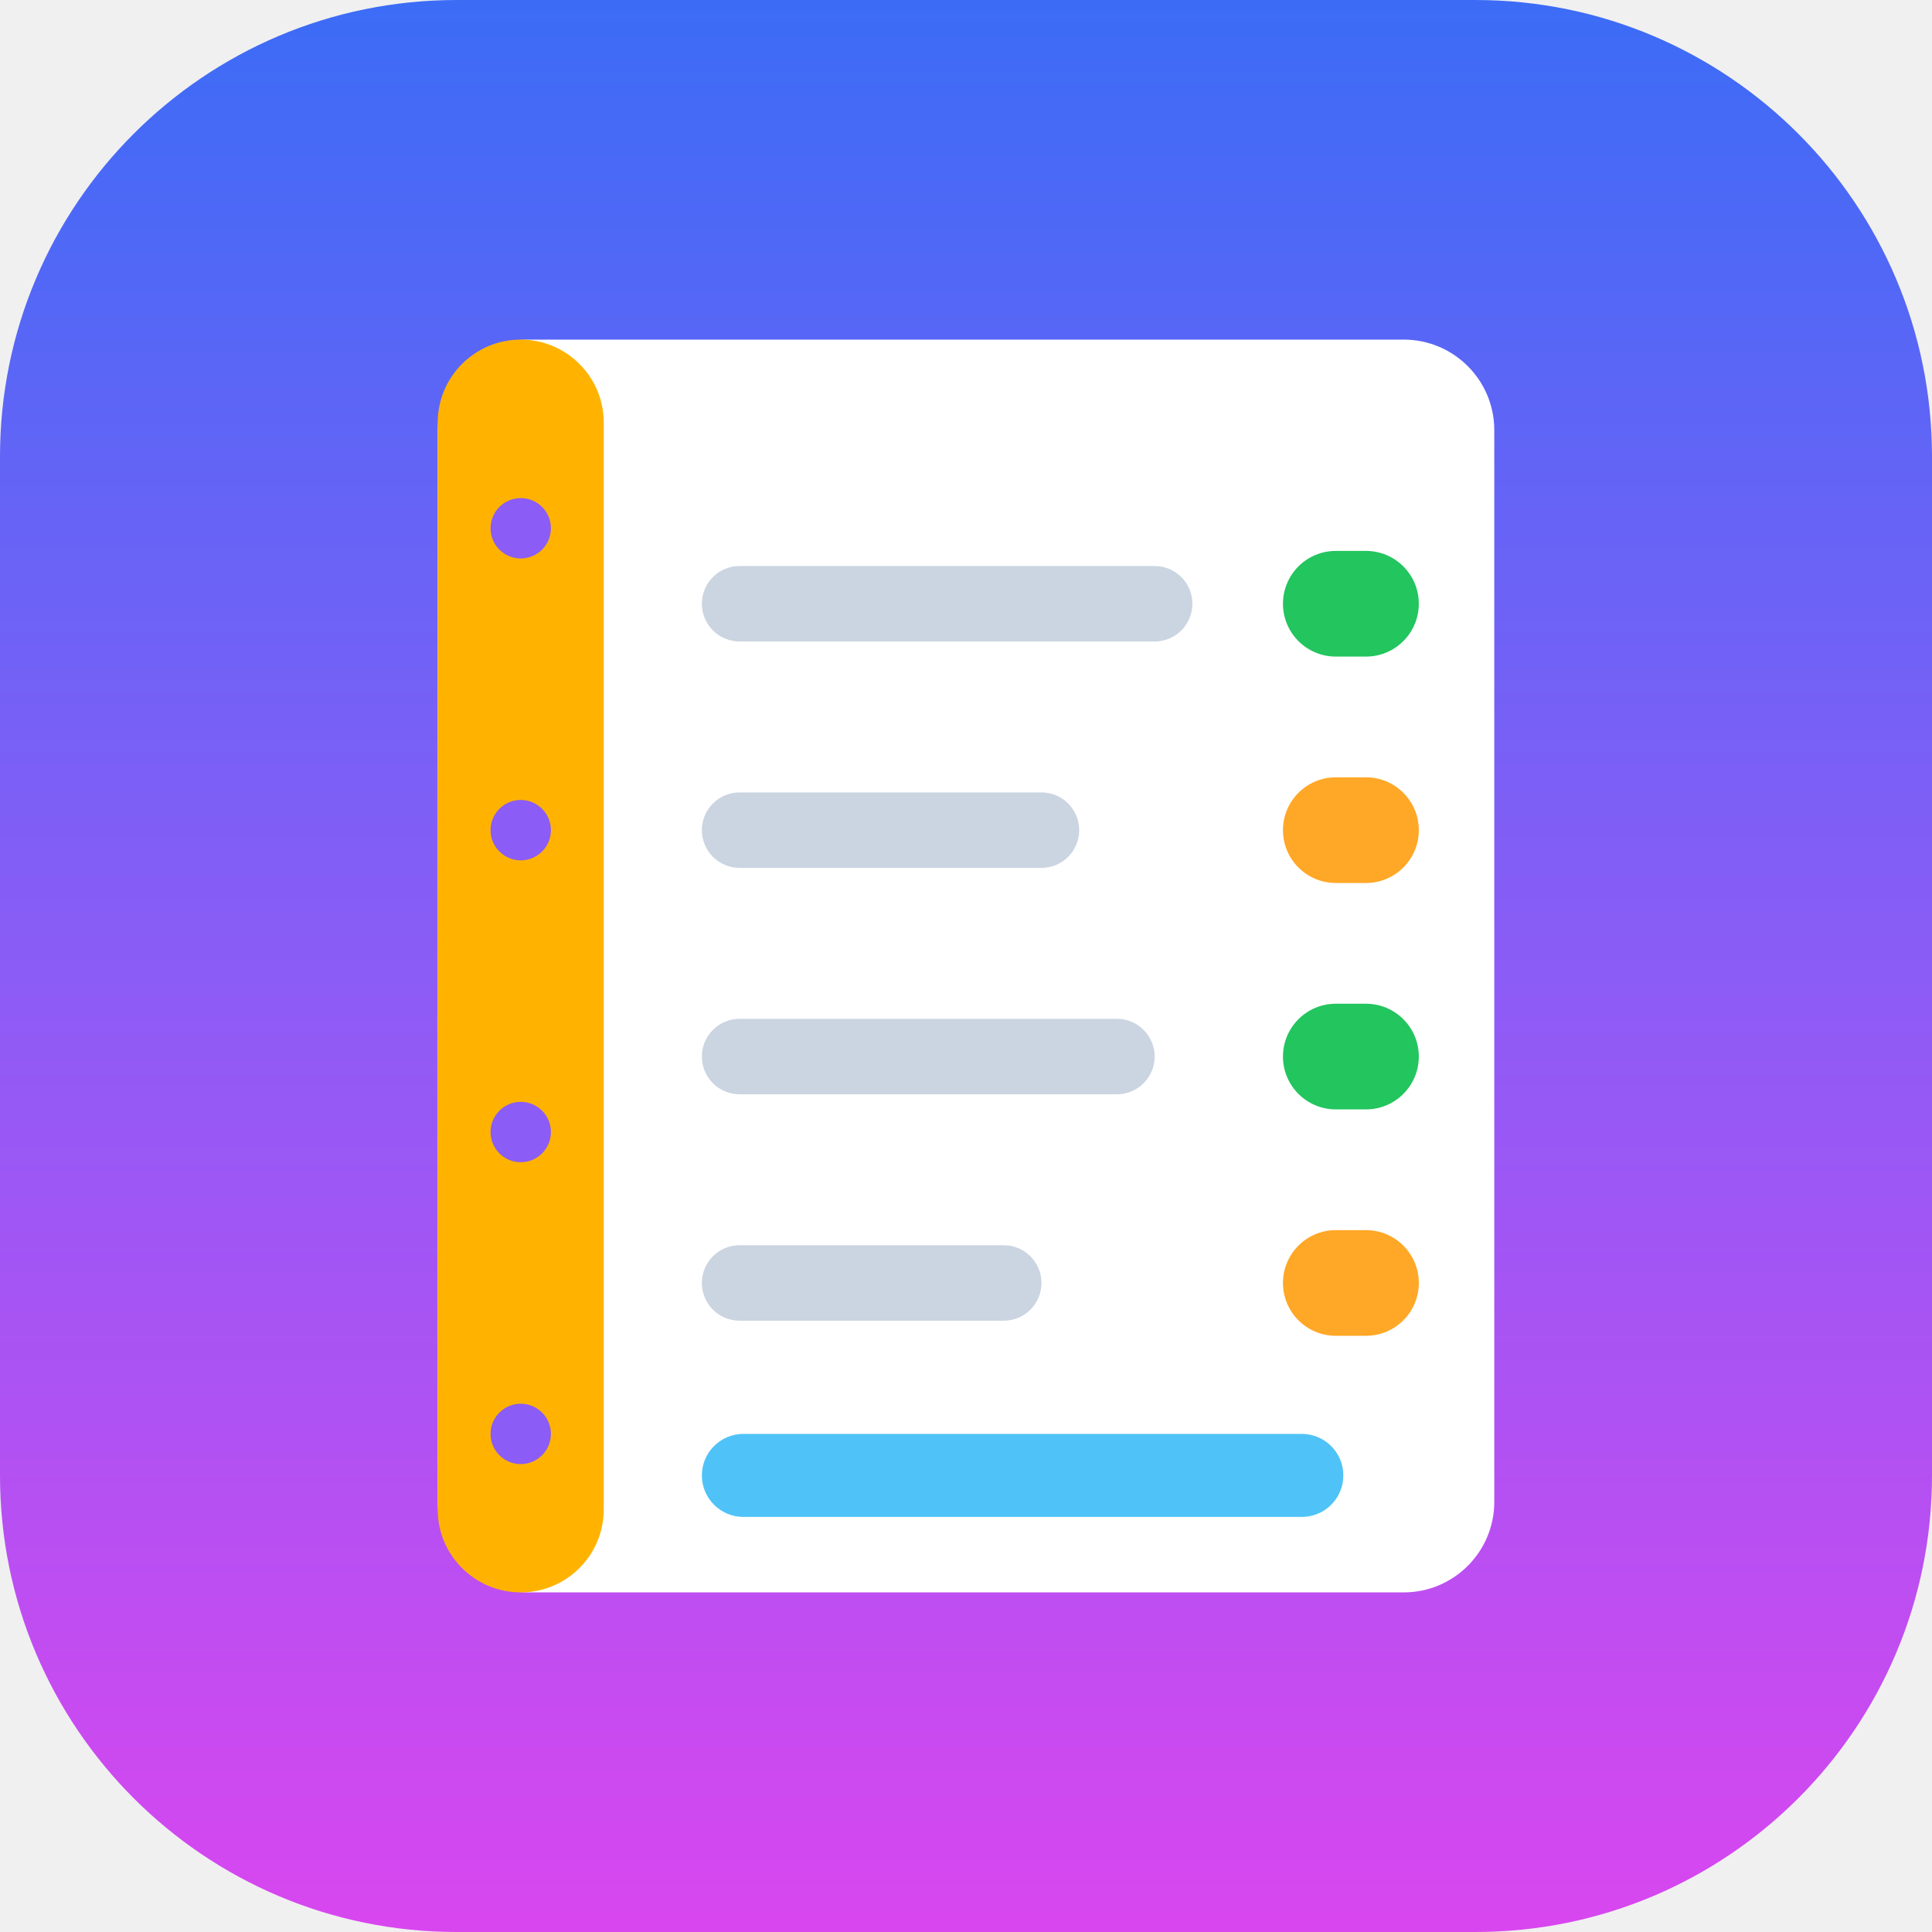
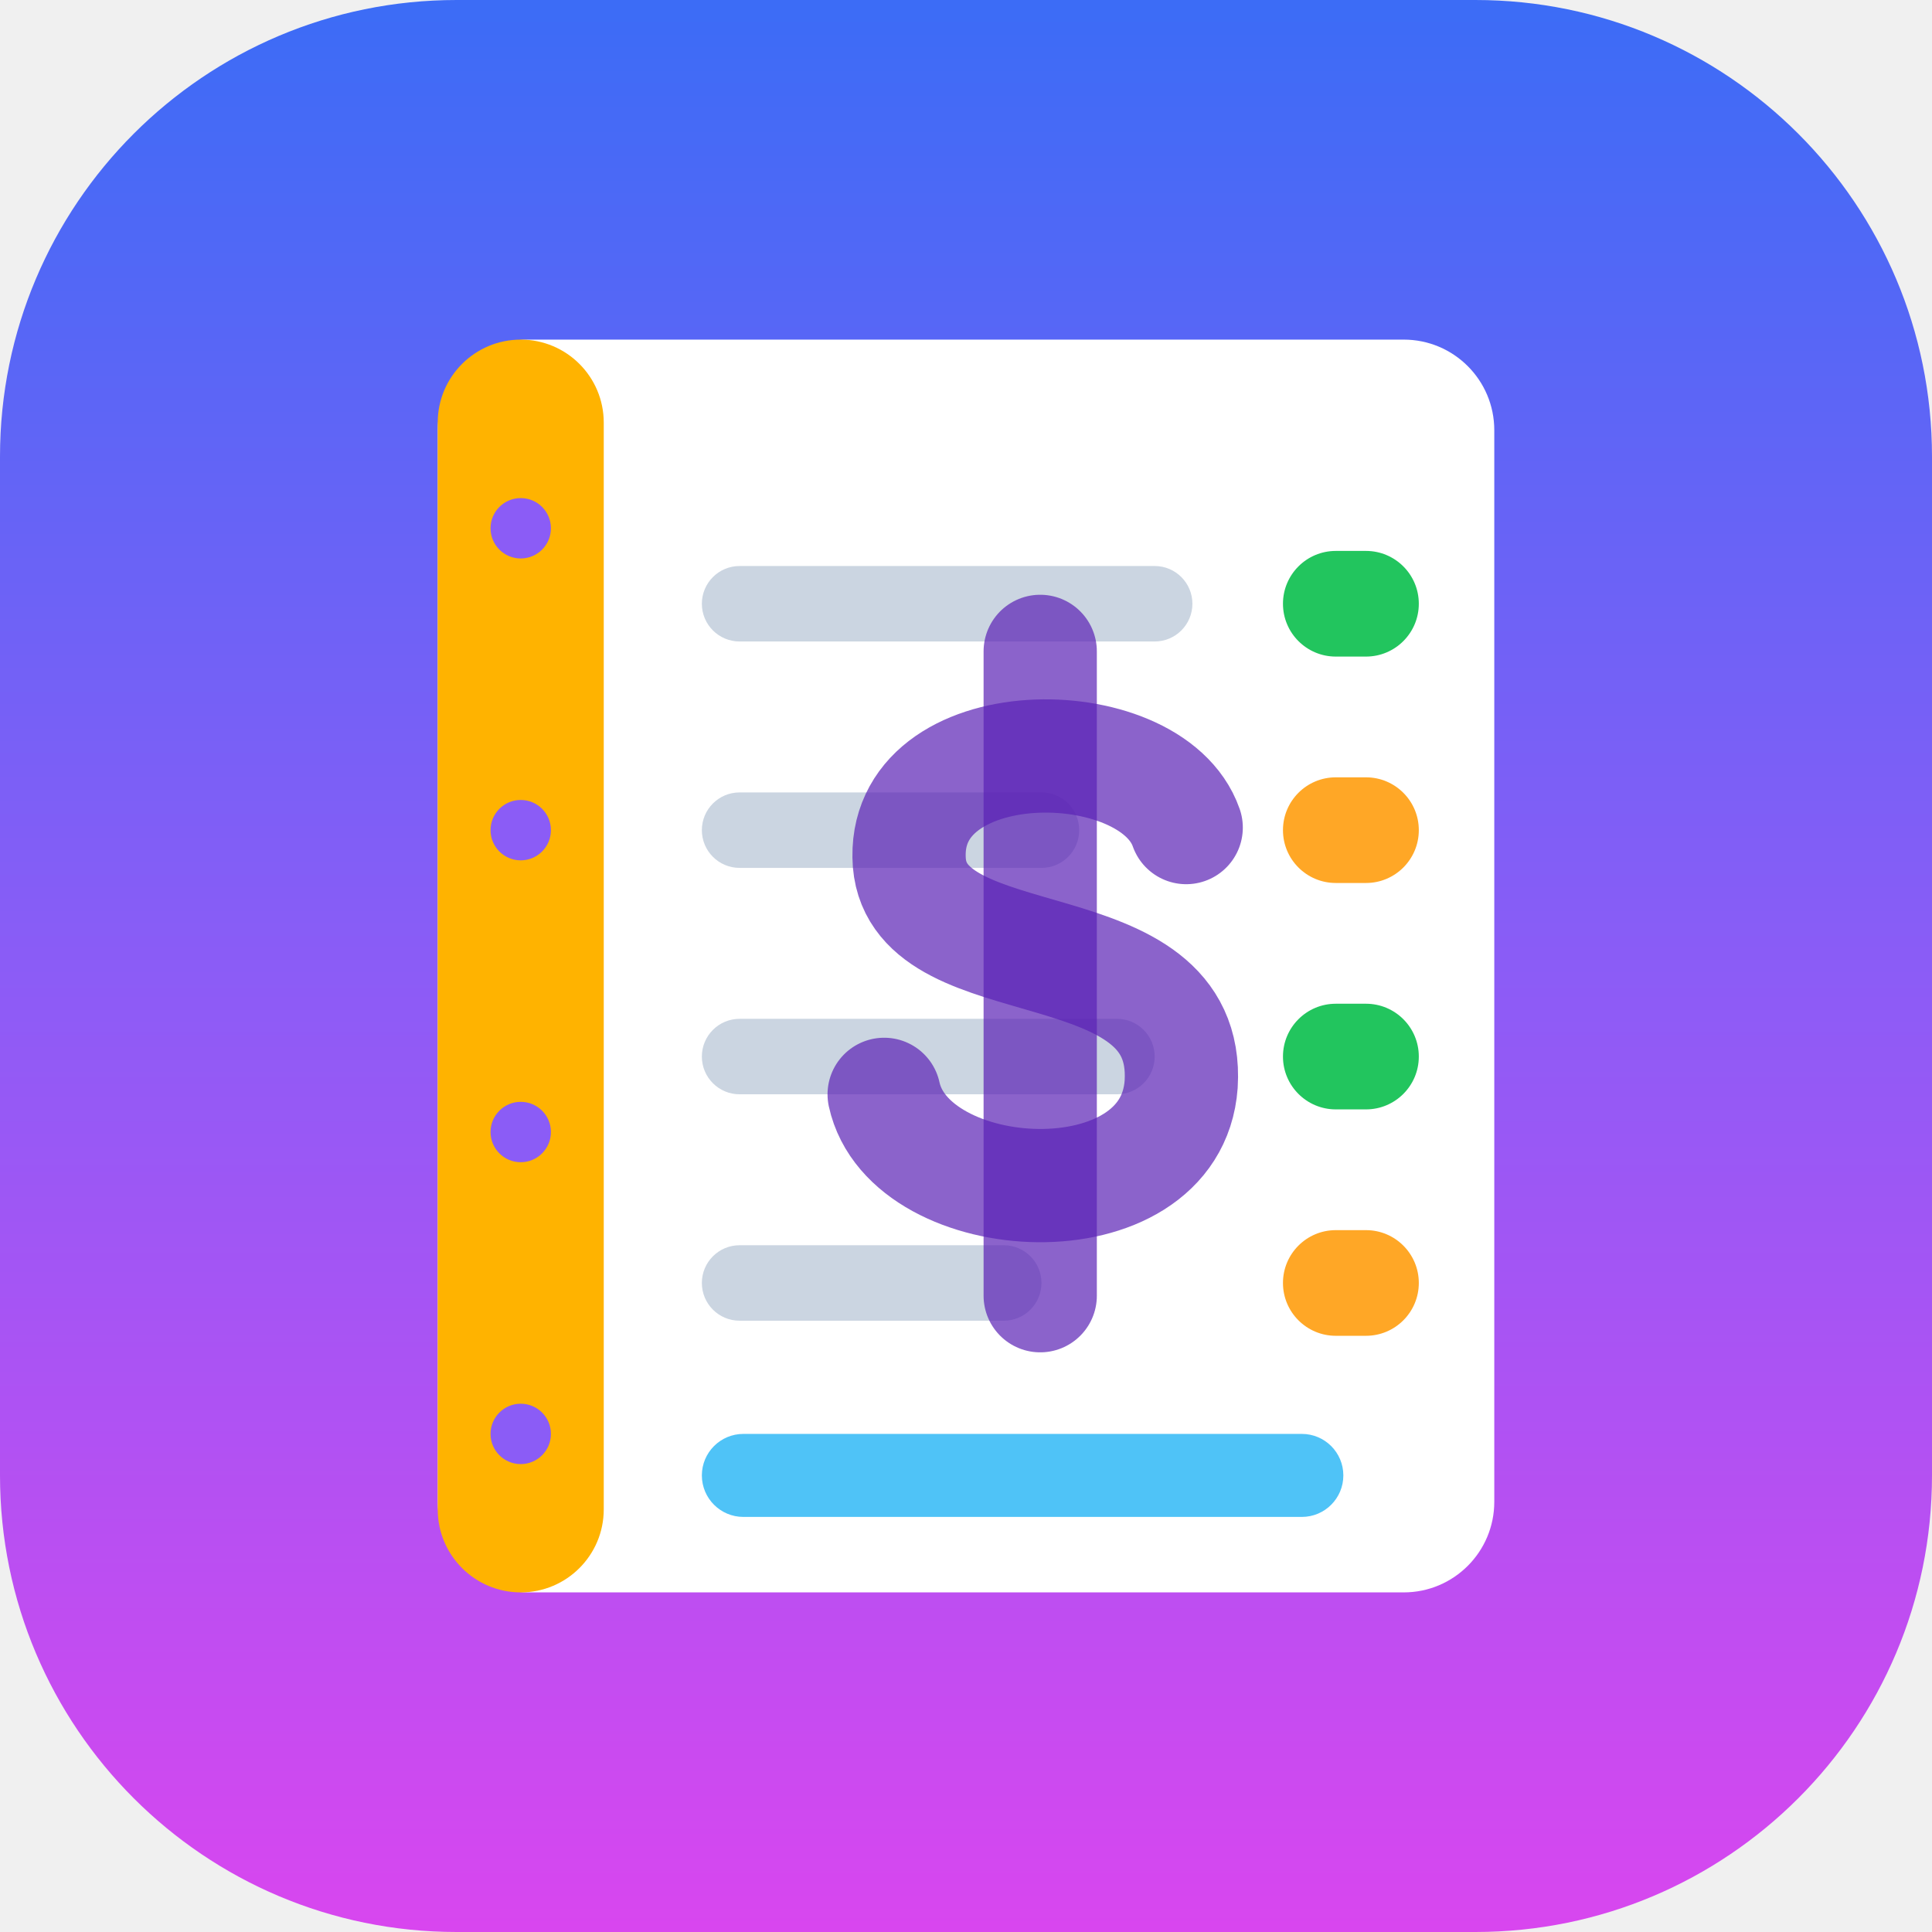
<svg xmlns="http://www.w3.org/2000/svg" viewBox="0 0 512 512">
  <defs>
    <linearGradient id="bg" x1="0" y1="0" x2="0" y2="1">
      <stop offset="0" stop-color="#3B6CF6" />
      <stop offset=".5" stop-color="#8B5CF6" />
      <stop offset="1" stop-color="#D946EF" />
    </linearGradient>
  </defs>
  <rect width="512" height="512" rx="121" fill="url(#bg)" />
  <rect x="116" y="90" width="280" height="332" rx="24" fill="#fff" />
  <rect x="116" y="90" width="44" height="332" rx="22" fill="#FFB300" />
  <circle cx="138" cy="140" r="8" fill="#8B5CF6" />
  <circle cx="138" cy="220" r="8" fill="#8B5CF6" />
  <circle cx="138" cy="300" r="8" fill="#8B5CF6" />
  <circle cx="138" cy="380" r="8" fill="#8B5CF6" />
  <rect x="186" y="150" width="130" height="20" rx="10" fill="#CBD5E1" />
  <rect x="340" y="146" width="36" height="28" rx="14" fill="#22C55E" />
  <rect x="186" y="210" width="100" height="20" rx="10" fill="#CBD5E1" />
  <rect x="340" y="206" width="36" height="28" rx="14" fill="#FFA726" />
  <rect x="186" y="270" width="120" height="20" rx="10" fill="#CBD5E1" />
  <rect x="340" y="266" width="36" height="28" rx="14" fill="#22C55E" />
  <rect x="186" y="330" width="90" height="20" rx="10" fill="#CBD5E1" />
  <rect x="340" y="326" width="36" height="28" rx="14" fill="#FFA726" />
  <rect x="186" y="380" width="170" height="22" rx="11" fill="#4FC3F7" />
+   <g transform="translate(275 258) scale(.667) translate(-275 -258)" fill="none" stroke="#5B21B6" stroke-opacity=".7" stroke-linecap="round" stroke-linejoin="round" stroke-width="45">
+     <path d="M334 200C320 160 220 160 224 214C228 262 336 238 332 302C328 358 224 352 214 306" />
+     <path d="M276 130V386" />
+   </g>
</svg>
